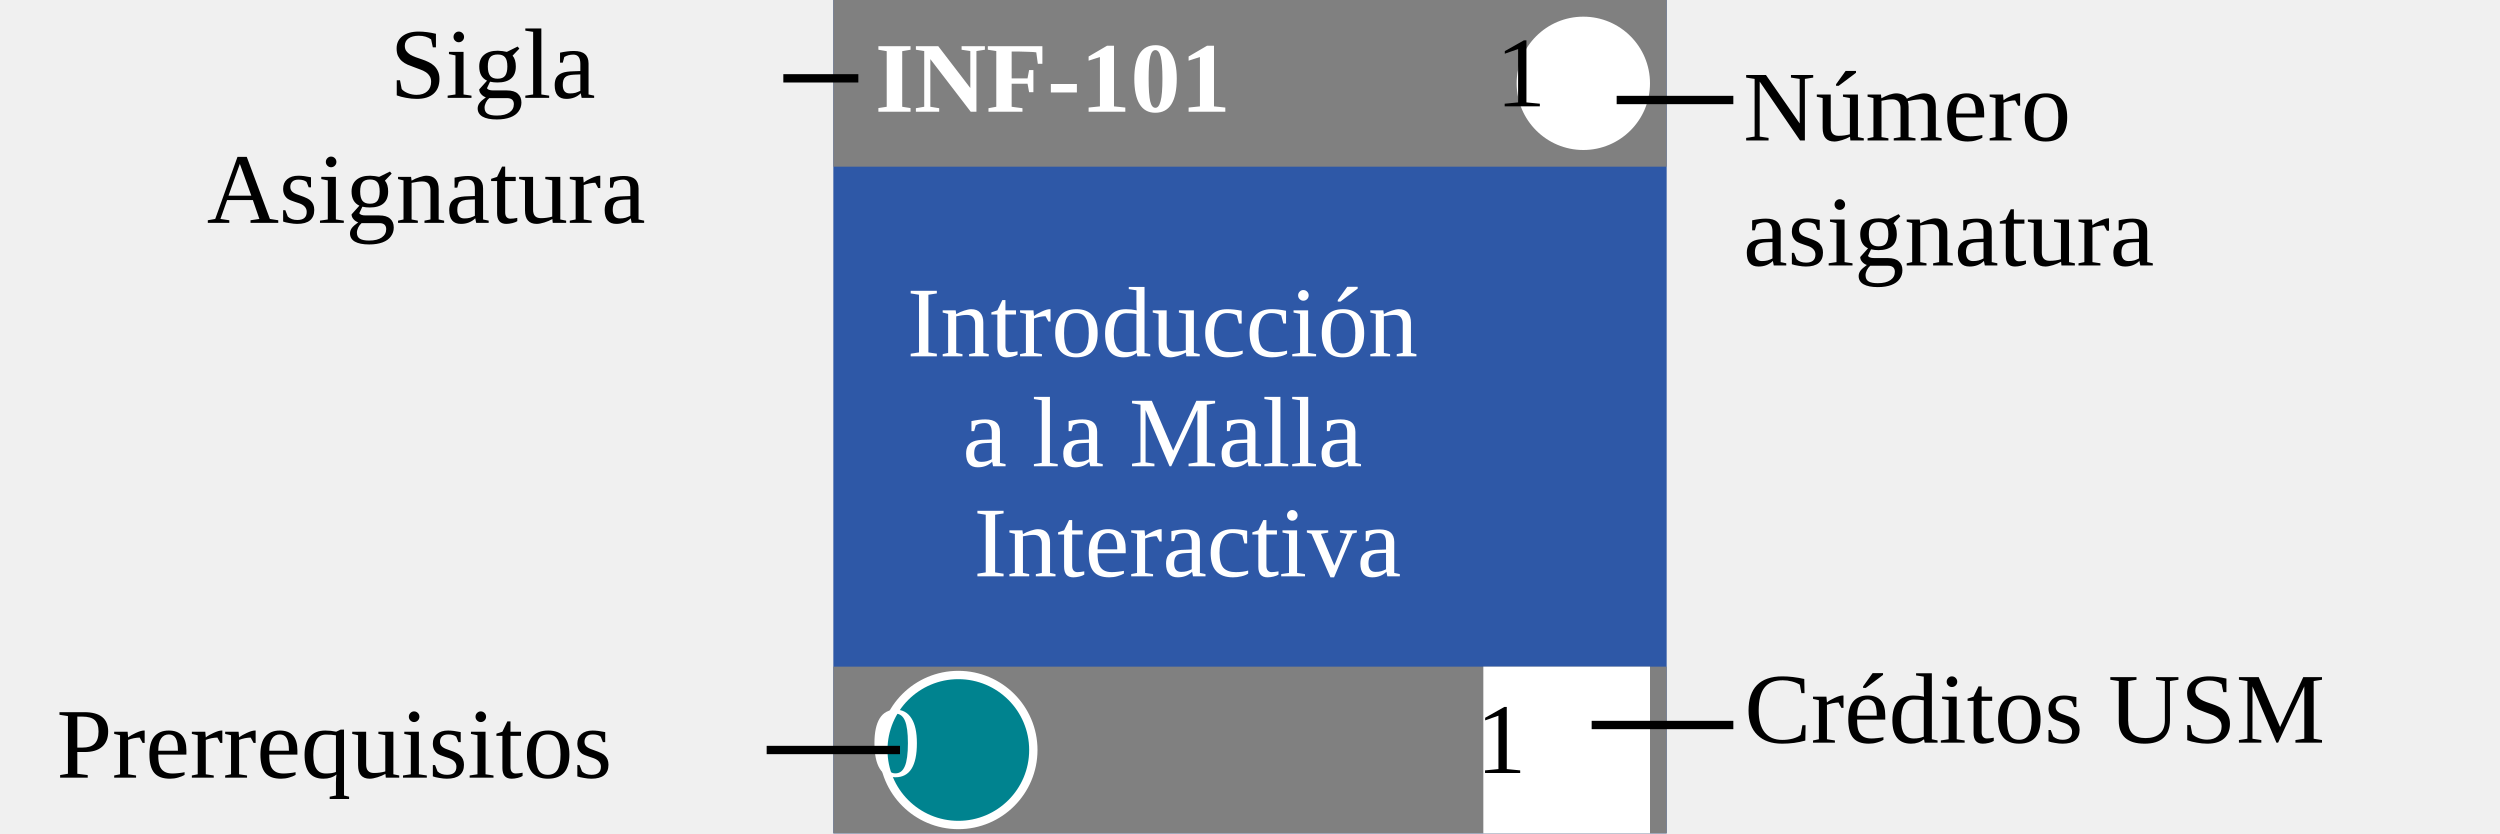
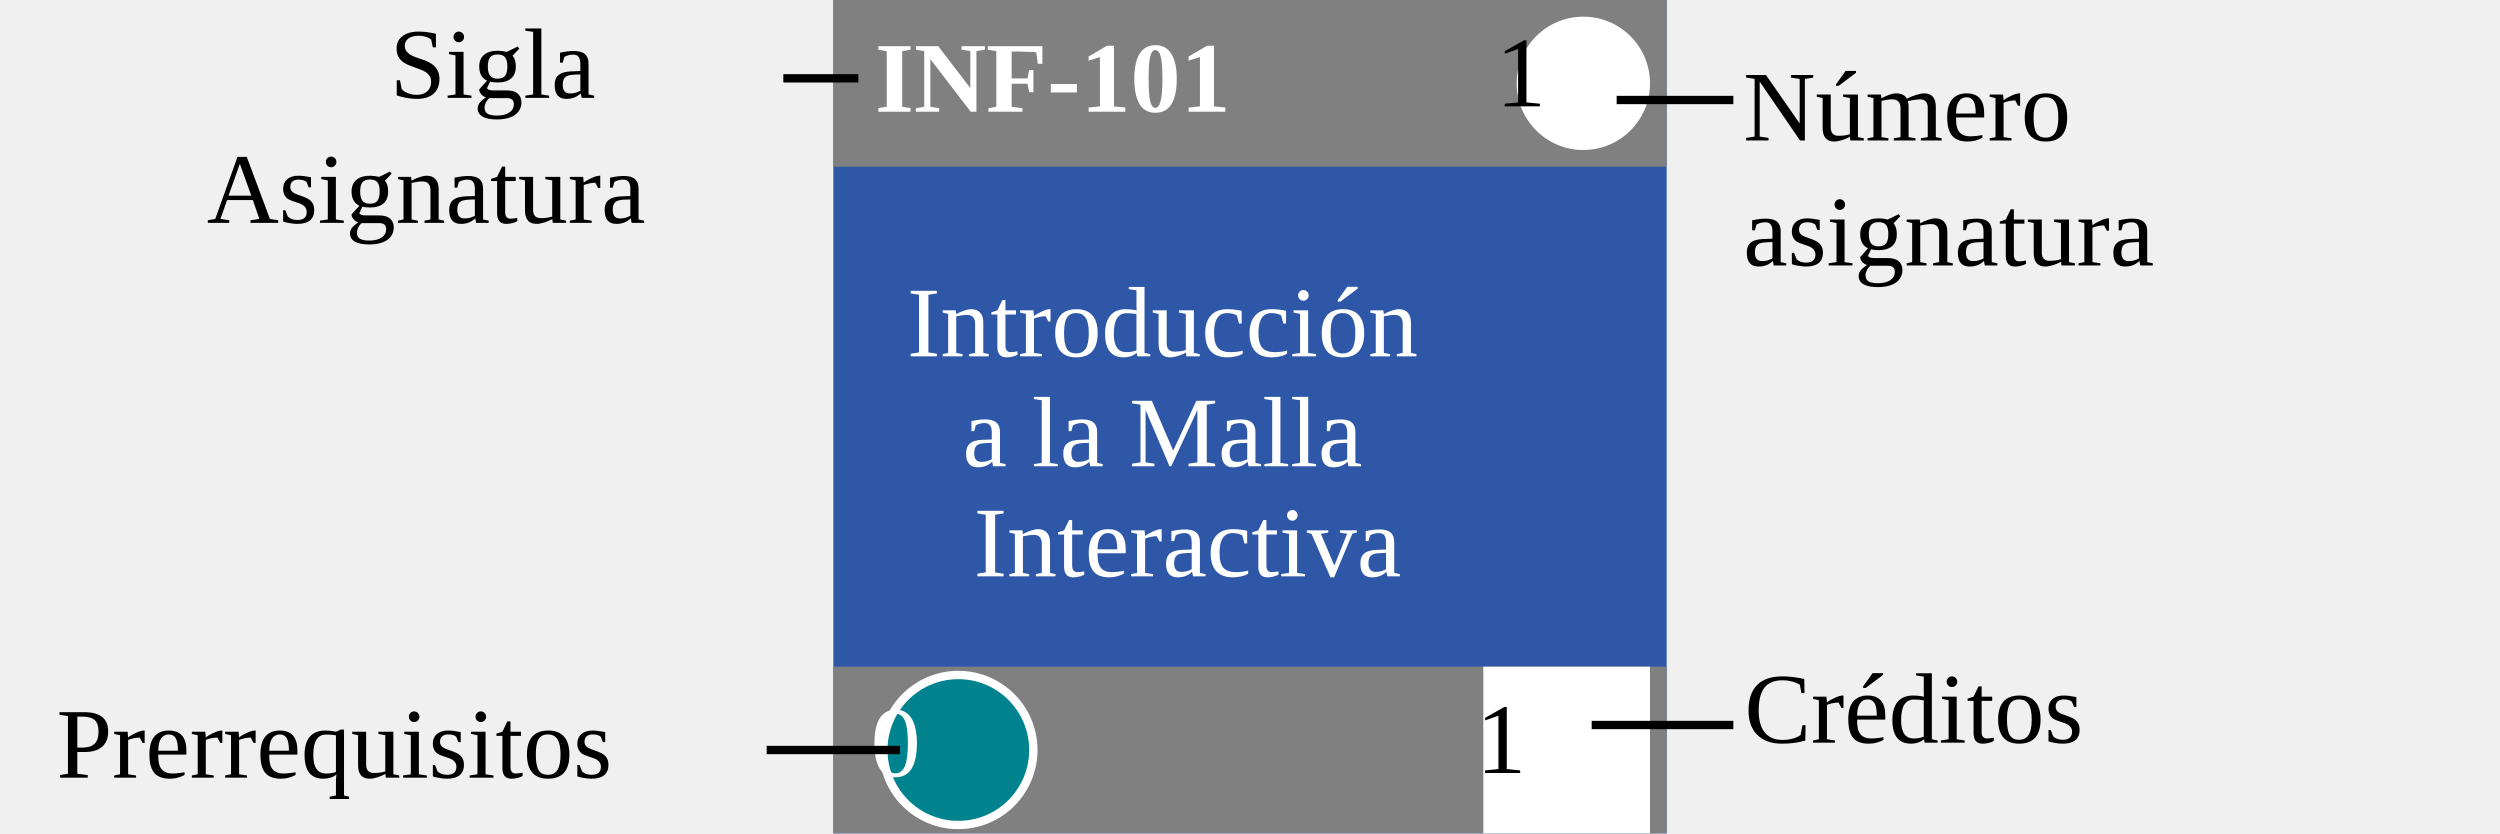
<svg xmlns="http://www.w3.org/2000/svg" xmlns:ns1="http://www.openswatchbook.org/uri/2009/osb" width="300px" height="100px" version="1.1" id="svg509">
  <style type="text/css">
   .bars {
      fill: grey;
   }
   .text {
      fill: black;
   }
   .line {
      stroke: black;
   }
   @media(prefers-color-scheme: dark) {
      .bars {
         fill: #404040;
      }
      .text {
         fill: white;
      }
      .line {
         stroke: white;
      }
   }
</style>
  <defs id="defs503">
    <linearGradient id="linearGradient2200" ns1:paint="solid">
      <stop style="stop-color:#000000;stop-opacity:1;" offset="0" id="stop2198" />
    </linearGradient>
  </defs>
  <g id="layer1">
    <rect style="fill:#2e58a7;fill-opacity:1;stroke-width:2.97" id="rect511" width="100" height="100" x="100" y="0" fill="#ddd" />
    <rect id="rect1336" width="100" height="20" x="100" y="0" fill="#676767" class="bars" />
    <rect y="80" x="100" height="20" width="100" id="rect1338" fill="#676767" class="bars" />
    <circle style="fill:#ffffff;fill-opacity:1;fill-rule:evenodd;stroke:none;stroke-opacity:1" id="path1340" cx="190" cy="10" r="8" />
    <circle cy="90" cx="115" id="ellipse1344" style="fill:#00838f;fill-opacity:1;stroke:#ffffff;stroke-opacity:1" r="9" />
    <rect style="fill:#ffffff;fill-opacity:1;stroke:none;stroke-opacity:1" id="rect1346" width="20" height="20" x="178" y="80" />
    <text xml:space="preserve" style="font-size:12px;line-height:1.25;text-align:center;writing-mode:lr-tb;direction:ltr;text-anchor:middle" dominant-baseline="middle" x="190" y="10" id="text1350">
      <tspan dominant-baseline="middle" id="tspan1348" x="190" y="10">1</tspan>
    </text>
    <text xml:space="preserve" style="font-size:12px;line-height:1.25;text-align:center;text-anchor:middle" dominant-baseline="middle" x="188" y="90" id="text1354">
      <tspan dominant-baseline="middle" id="tspan1352" x="187.639" y="90">1</tspan>
    </text>
    <text xml:space="preserve" style="font-size:12px;line-height:1.25;text-align:center;text-anchor:middle;fill:#ffffff;fill-opacity:1" dominant-baseline="middle" x="115" y="90" id="text1358">
      <tspan dominant-baseline="middle" id="tspan1356" x="114.979" y="90.391">0</tspan>
    </text>
    <text dominant-baseline="middle" xml:space="preserve" style="font-style:normal;font-variant:normal;font-weight:bold;font-stretch:normal;font-size:12px;line-height:1.25;letter-spacing:0px;fill:#ffffff;fill-opacity:1;" x="105" y="10" id="text1362">
      <tspan dominant-baseline="middle" x="105" y="10" id="tspan1364" style="font-style:normal;font-variant:normal;font-weight:bold;font-stretch:normal;fill:#ffffff;fill-opacity:1;">INF-101</tspan>
    </text>
    <text class="text" xml:space="preserve" style="font-size:12px;line-height:1.1em;text-align:center;text-anchor:middle;fill:#ffffff;fill-opacity:1" x="150" y="40" id="text1370">
      <tspan id="tspan1376" dominant-baseline="middle" x="150" y="40">Introducción</tspan>
      <tspan dominant-baseline="middle" x="150" y="53.2" id="tspan1372">a la Malla</tspan>
      <tspan dominant-baseline="middle" x="150" y="66.4" id="tspan1374">Interactiva</tspan>
    </text>
    <text class="text" xml:space="preserve" style="font-size:12px;line-height:1.25;text-align:end;text-anchor:end" x="92.465" y="11.742" id="text2442">
      <tspan id="tspan2440" x="92.465" y="11.742">Sigla</tspan>
      <tspan id="tspan2524" x="92.465" y="26.742">Asignatura</tspan>
    </text>
    <text class="text" xml:space="preserve" style="font-size:12px;line-height:1.25" x="209.197" y="16.86" id="text2446">
      <tspan id="tspan2444" x="209.197" y="16.86">Número</tspan>
      <tspan id="tspan2522" x="209.197" y="31.86">asignatura</tspan>
    </text>
    <text class="text" xml:space="preserve" style="font-size:12px;line-height:1.25;" x="209.326" y="89.117" id="text2450">
-       <tspan id="tspan2448" x="209.326" y="89.117">Créditos USM</tspan>
+       <tspan id="tspan2448" x="209.326" y="89.117">Créditos</tspan>
    </text>
    <text class="text" xml:space="preserve" style="font-size:12px;line-height:1.25;text-align:center;text-anchor:middle" x="47.622" y="93.323" id="text2454">
      <tspan x="47.622" y="93.323" id="tspan2456">Prerrequisitos</tspan>
    </text>
    <path class="line" style="stroke-width:1px;stroke-linecap:butt;stroke-linejoin:miter;stroke-opacity:1" d="m 94,9.4 h 9" id="path2458" />
    <path class="line" style="stroke-width:1px;stroke-linecap:butt;stroke-linejoin:miter;stroke-opacity:1" d="m 194,12 14,0" id="path2460" />
    <path class="line" style="stroke-width:1px;stroke-linecap:butt;stroke-linejoin:miter;stroke-opacity:1" d="M 191,87 208,87" id="path2462" />
    <path class="line" style="stroke-width:1px;stroke-linecap:butt;stroke-linejoin:miter;stroke-opacity:1" d="M 108,90 92,90" id="path2464" />
  </g>
</svg>
